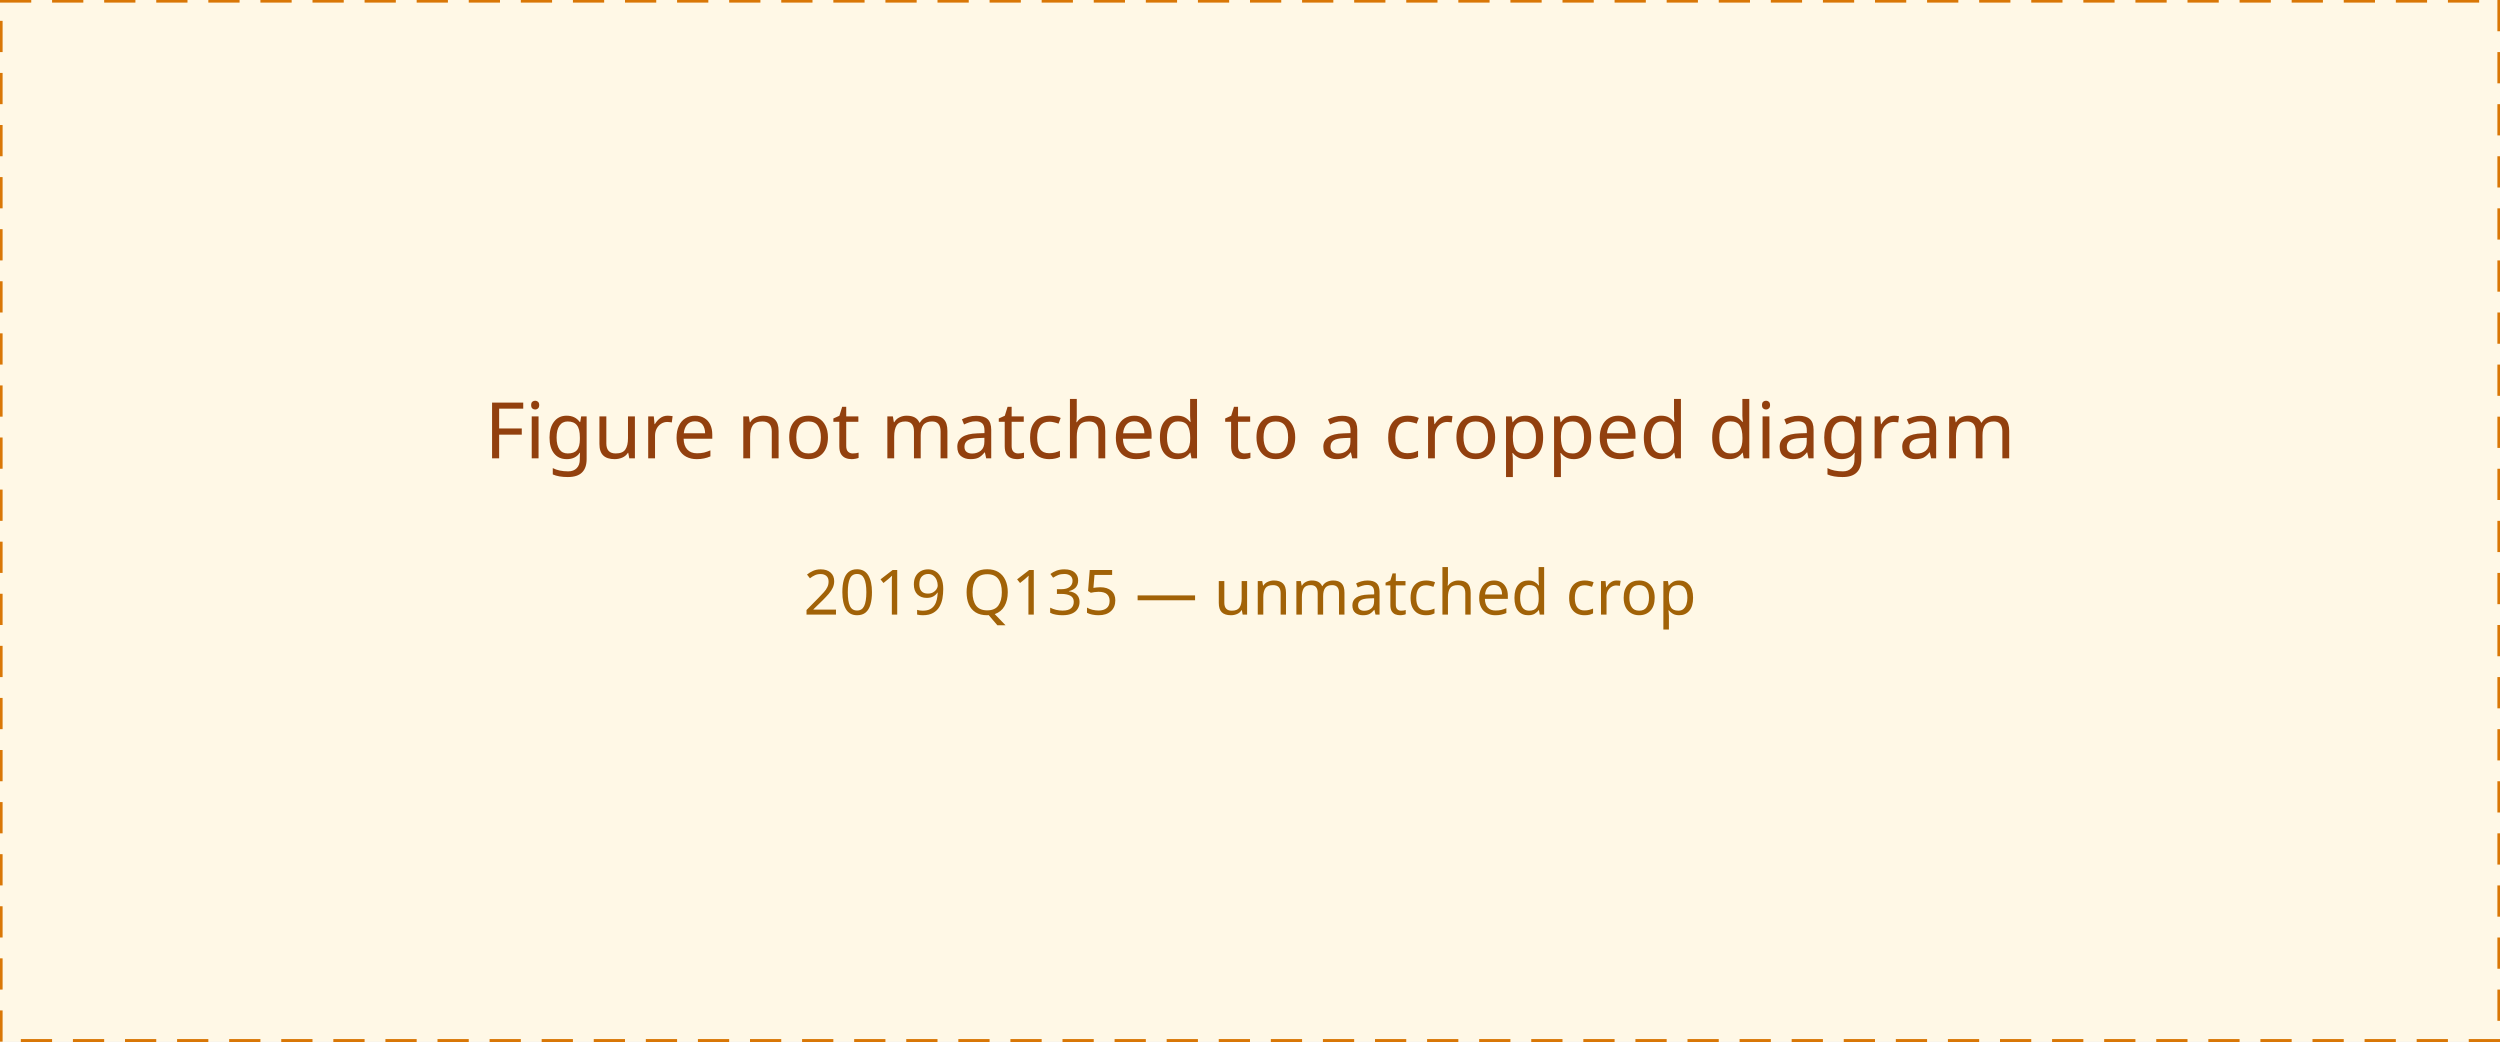
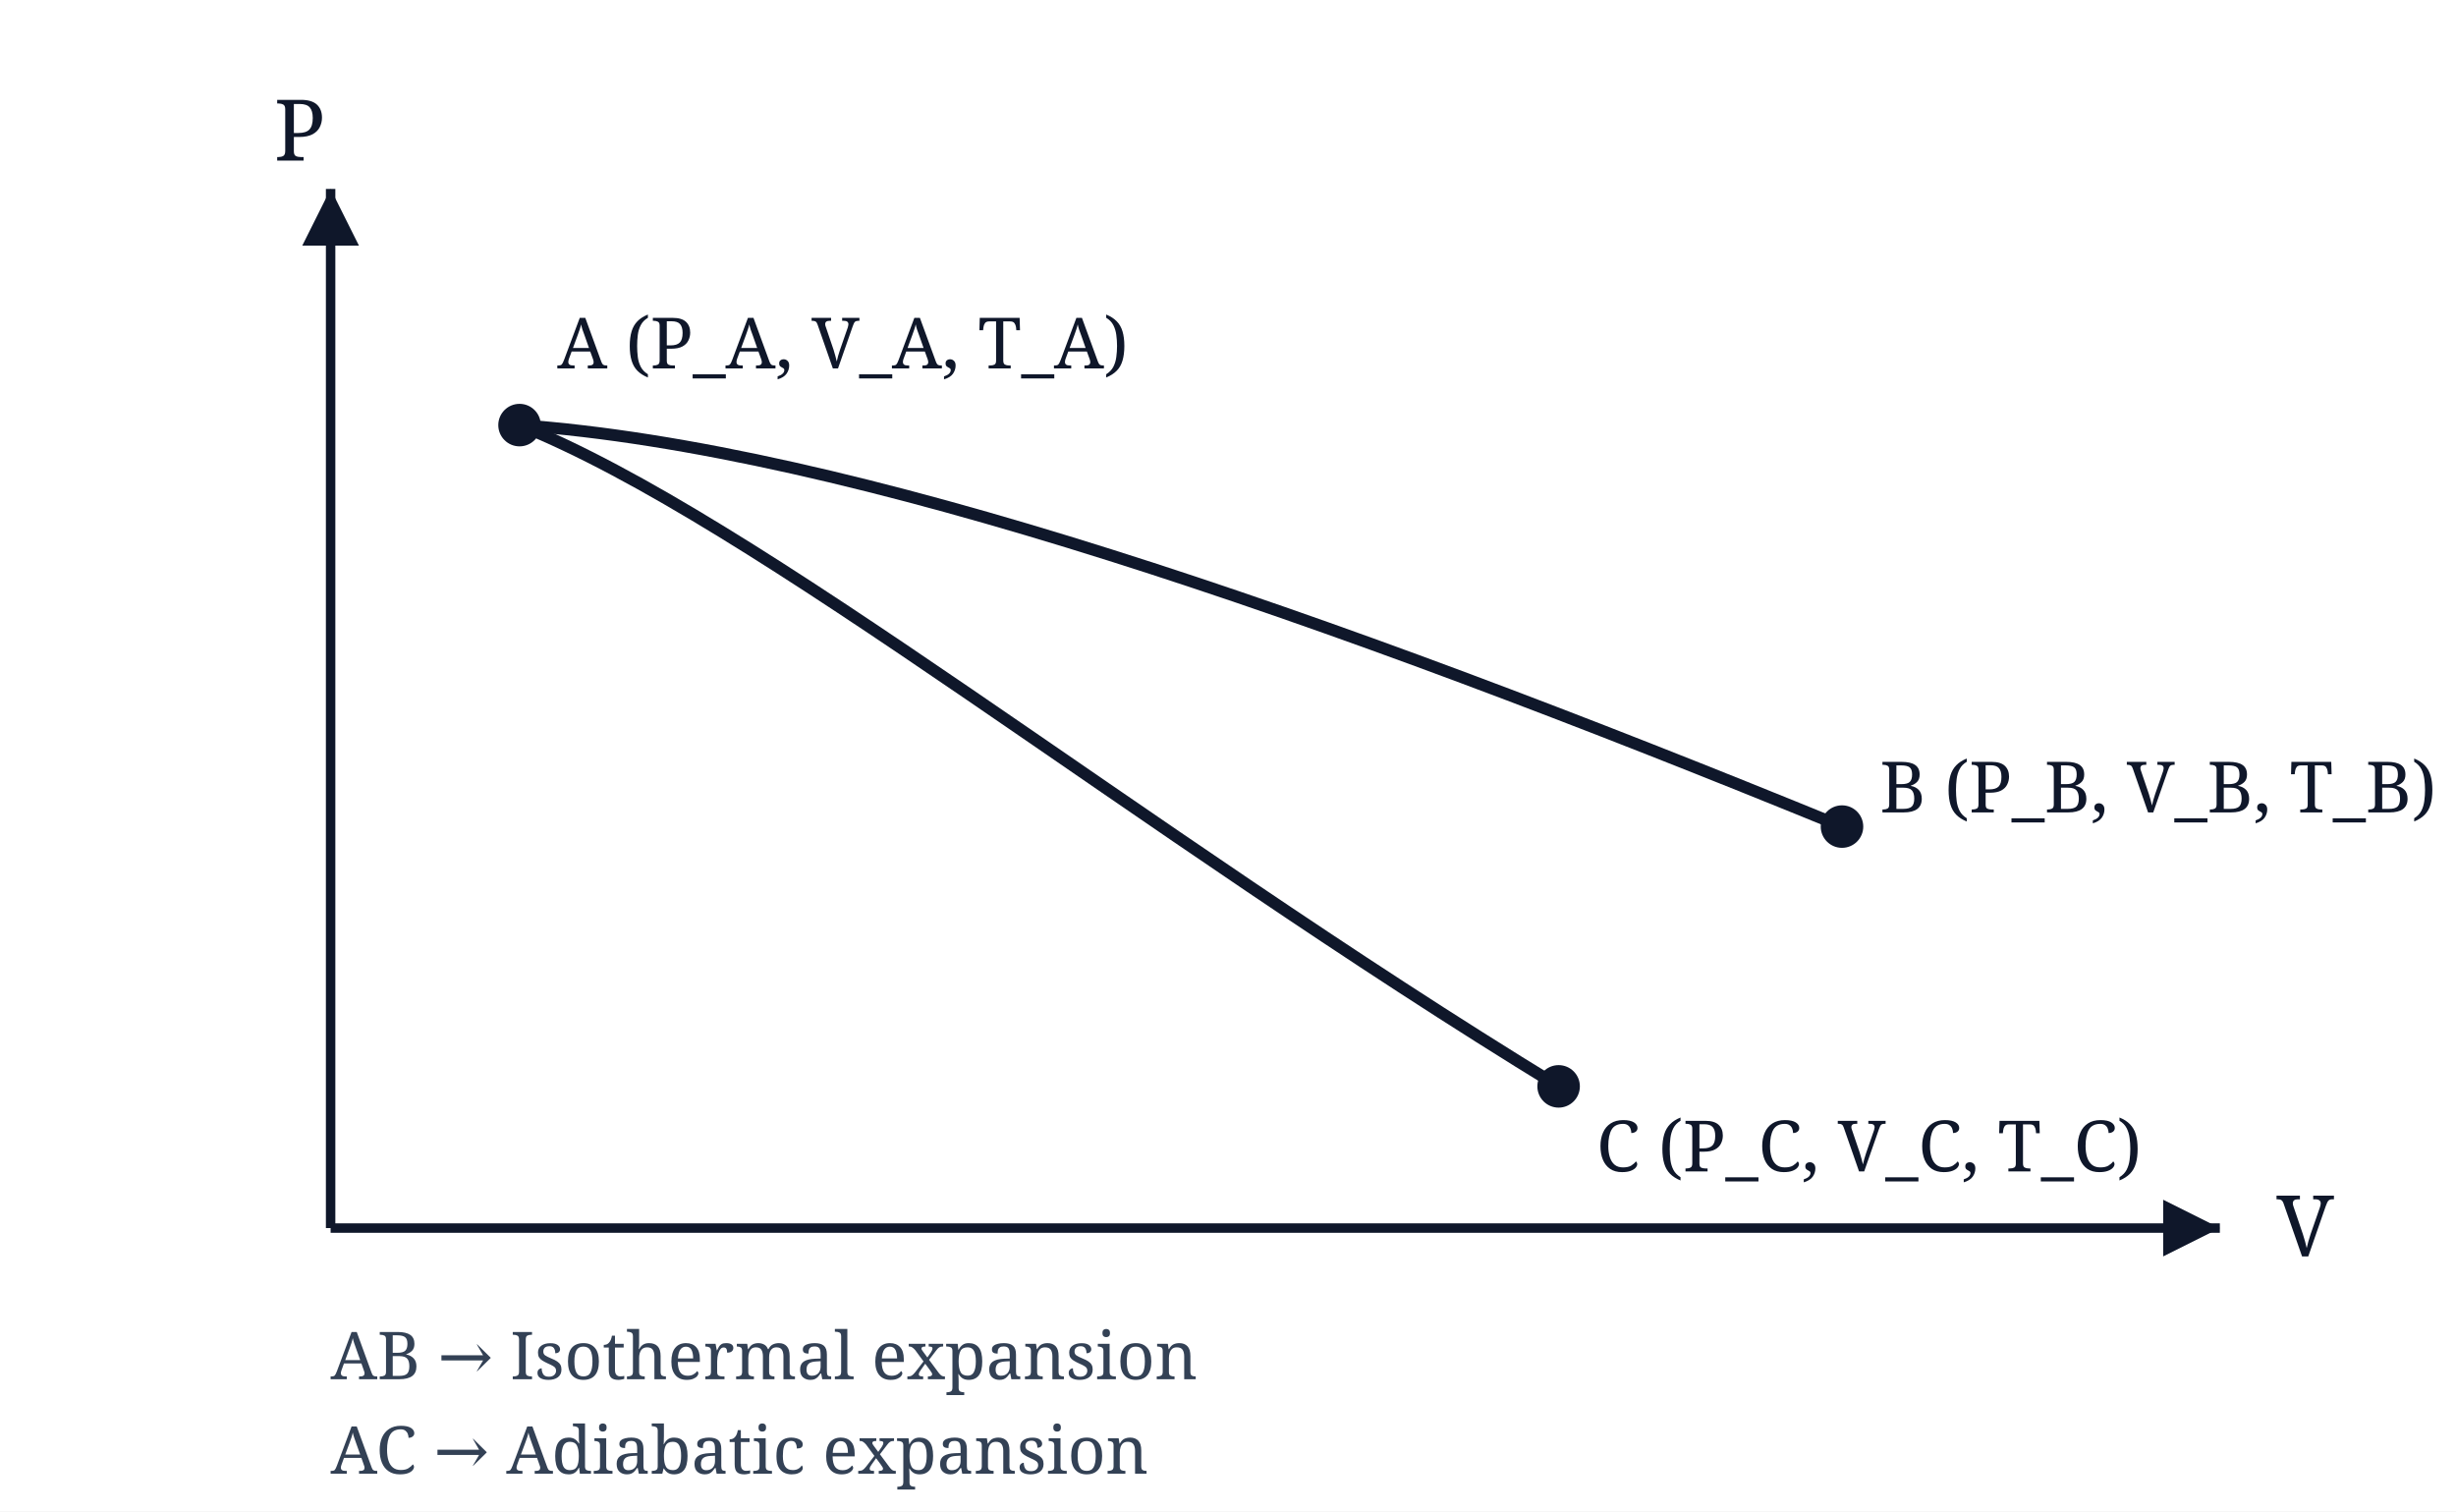
- <svg xmlns="http://www.w3.org/2000/svg" viewBox="0 0 480 200" role="img">
-   <rect width="480" height="200" fill="#fff8e6" stroke="#d97706" stroke-dasharray="6 4" />
-   <text x="240" y="88" text-anchor="middle" font-family="sans-serif" font-size="15" fill="#92400e">Figure not matched to a cropped diagram</text>
-   <text x="240" y="118" text-anchor="middle" font-family="sans-serif" font-size="12" fill="#a16207">2019 Q135 — unmatched crop</text>
+ <svg xmlns="http://www.w3.org/2000/svg" viewBox="0 0 520 320" role="img" aria-label="P-V diagram: isothermal AB and adiabatic AC">
+   <rect width="520" height="320" fill="#ffffff" />
+   <line x1="70" y1="260" x2="470" y2="260" stroke="#0f172a" stroke-width="2" />
+   <line x1="70" y1="260" x2="70" y2="40" stroke="#0f172a" stroke-width="2" />
+   <polygon points="470,260 458,254 458,266" fill="#0f172a" />
+   <polygon points="70,40 64,52 76,52" fill="#0f172a" />
+   <text x="482" y="266" font-family="Georgia, serif" font-size="18" fill="#0f172a">V</text>
+   <text x="58" y="34" font-family="Georgia, serif" font-size="18" fill="#0f172a">P</text>
+   <path d="M 110 90 C 180 95, 280 130, 390 175" fill="none" stroke="#0f172a" stroke-width="2.5" />
+   <path d="M 110 90 C 160 110, 240 175, 330 230" fill="none" stroke="#0f172a" stroke-width="2.5" />
+   <circle cx="110" cy="90" r="4.5" fill="#0f172a" />
+   <circle cx="390" cy="175" r="4.5" fill="#0f172a" />
+   <circle cx="330" cy="230" r="4.5" fill="#0f172a" />
+   <text x="118" y="78" font-family="Georgia, serif" font-size="15" fill="#0f172a">A (P_A, V_A, T_A)</text>
+   <text x="398" y="172" font-family="Georgia, serif" font-size="15" fill="#0f172a">B (P_B, V_B, T_B)</text>
+   <text x="338" y="248" font-family="Georgia, serif" font-size="15" fill="#0f172a">C (P_C, V_C, T_C)</text>
+   <text x="70" y="292" font-family="Georgia, serif" font-size="14" fill="#334155">AB → Isothermal expansion</text>
+   <text x="70" y="312" font-family="Georgia, serif" font-size="14" fill="#334155">AC → Adiabatic expansion</text>
</svg>
